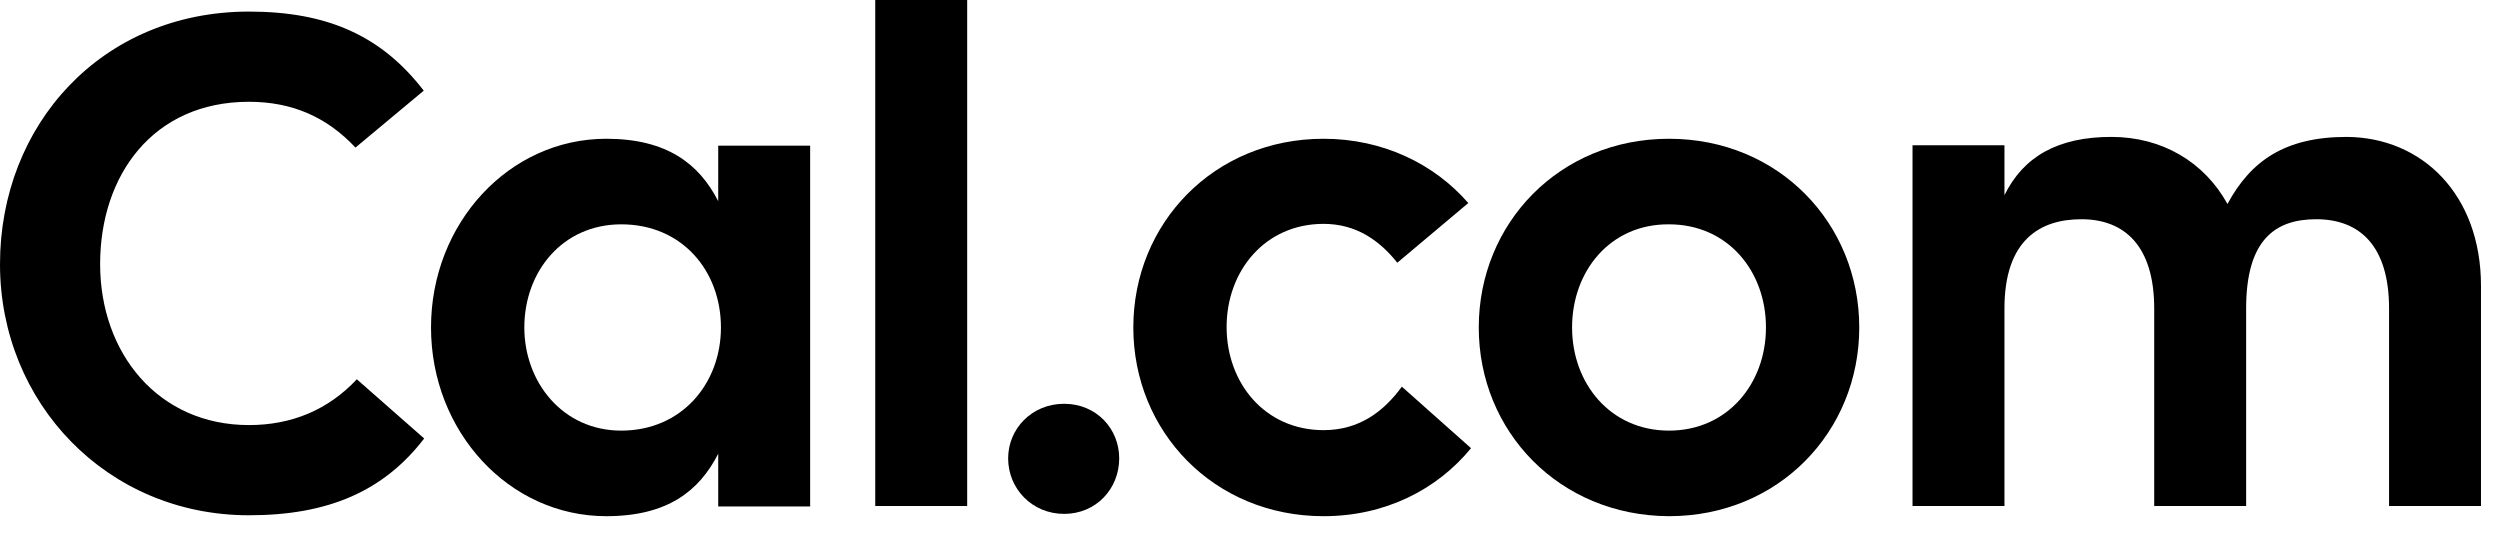
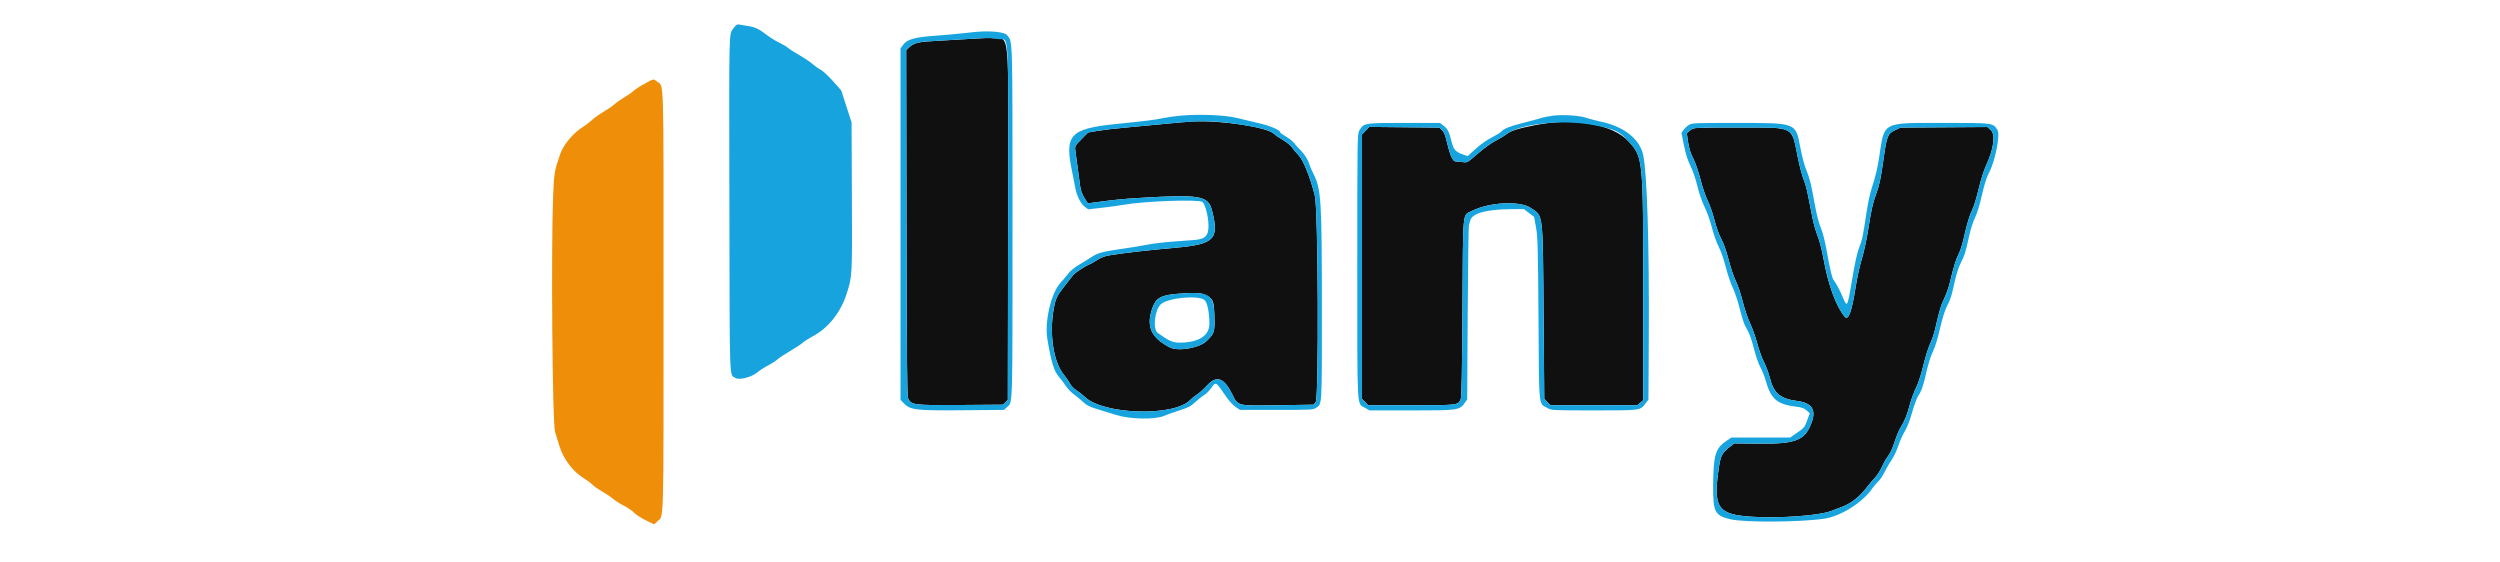
- <svg xmlns="http://www.w3.org/2000/svg" width="101" height="22" viewBox="0 0 101 22" fill="none">
-   <path d="M10.058 20.817C4.321 20.817 0 16.276 0 10.67C0 5.046 4.101 0.468 10.058 0.468C13.221 0.468 15.409 1.439 17.119 3.663L14.361 5.962C13.203 4.728 11.805 4.112 10.058 4.112C6.178 4.112 4.045 7.083 4.045 10.67C4.045 14.258 6.381 17.173 10.058 17.173C11.787 17.173 13.258 16.557 14.416 15.323L17.137 17.715C15.501 19.845 13.258 20.817 10.058 20.817Z" fill="#000000" />
-   <path d="M29.016 5.886H32.73V20.461H29.016V18.331C28.244 19.845 26.957 20.854 24.493 20.854C20.558 20.854 17.413 17.434 17.413 13.23C17.413 9.025 20.558 5.606 24.493 5.606C26.938 5.606 28.244 6.615 29.016 8.128V5.886ZM29.126 13.23C29.126 10.95 27.563 9.063 25.099 9.063C22.727 9.063 21.183 10.969 21.183 13.23C21.183 15.435 22.727 17.397 25.099 17.397C27.545 17.397 29.126 15.491 29.126 13.23Z" fill="#000000" />
-   <path d="M35.36 0H39.074V20.443H35.36V0Z" fill="#000000" />
-   <path d="M40.729 18.518C40.729 17.322 41.685 16.313 42.991 16.313C44.296 16.313 45.216 17.322 45.216 18.518C45.216 19.752 44.278 20.761 42.991 20.761C41.704 20.761 40.729 19.752 40.729 18.518Z" fill="#000000" />
-   <path d="M59.43 18.107C58.05 19.788 55.954 20.854 53.472 20.854C49.04 20.854 45.786 17.434 45.786 13.23C45.786 9.025 49.04 5.606 53.472 5.606C55.862 5.606 57.94 6.615 59.319 8.203L56.451 10.614C55.734 9.717 54.796 9.044 53.472 9.044C51.1 9.044 49.555 10.95 49.555 13.211C49.555 15.472 51.1 17.378 53.472 17.378C54.906 17.378 55.899 16.631 56.635 15.621L59.43 18.107Z" fill="#000000" />
-   <path d="M59.742 13.23C59.742 9.025 62.997 5.606 67.428 5.606C71.86 5.606 75.114 9.025 75.114 13.23C75.114 17.434 71.86 20.854 67.428 20.854C62.997 20.835 59.742 17.434 59.742 13.23ZM71.345 13.23C71.345 10.95 69.8 9.063 67.428 9.063C65.056 9.044 63.512 10.95 63.512 13.23C63.512 15.491 65.056 17.397 67.428 17.397C69.8 17.397 71.345 15.491 71.345 13.23Z" fill="#000000" />
-   <path d="M100.232 11.548V20.443H96.518V12.464C96.518 9.941 95.341 8.857 93.576 8.857C91.921 8.857 90.744 9.68 90.744 12.464V20.443H87.03V12.464C87.03 9.941 85.835 8.857 84.088 8.857C82.433 8.857 80.98 9.68 80.98 12.464V20.443H77.266V5.868H80.98V7.886C81.752 6.316 83.15 5.531 85.301 5.531C87.343 5.531 89.052 6.54 89.99 8.241C90.928 6.503 92.307 5.531 94.808 5.531C97.86 5.55 100.232 7.867 100.232 11.548Z" fill="#000000" />
+ <svg xmlns="http://www.w3.org/2000/svg" id="svg" version="1.1" width="400" height="89.888" viewBox="0, 0, 400,89.888">
+   <g id="svgg">
+     <path id="path0" d="M156.167 6.170 C 155.112 6.242,152.610 6.386,150.605 6.491 C 146.757 6.691,146.288 6.796,145.372 7.661 L 144.994 8.018 145.039 35.634 C 145.073 56.795,145.130 63.356,145.285 63.702 C 145.782 64.814,146.102 64.856,153.672 64.800 L 160.491 64.750 160.871 64.370 L 161.250 63.991 161.293 35.825 C 161.344 2.408,161.726 6.501,158.518 6.094 C 158.279 6.063,157.221 6.098,156.167 6.170 M190.750 19.438 C 190.108 19.472,188.083 19.649,186.250 19.831 C 184.417 20.014,181.604 20.279,180.000 20.421 C 178.396 20.563,176.408 20.797,175.583 20.942 L 174.083 21.205 173.025 22.278 C 172.043 23.273,171.972 23.395,172.041 23.967 C 172.156 24.920,172.655 28.628,172.827 29.803 C 172.931 30.518,173.154 31.127,173.519 31.696 L 174.057 32.535 174.904 32.422 C 178.394 31.954,179.605 31.830,182.250 31.672 C 192.031 31.085,193.308 31.304,193.918 33.667 C 195.115 38.300,194.319 39.094,187.917 39.654 C 183.878 40.007,179.725 40.485,177.500 40.853 C 176.761 40.975,176.136 41.214,175.533 41.607 C 175.047 41.923,174.464 42.252,174.238 42.338 C 173.619 42.573,171.944 43.675,171.719 43.995 C 171.610 44.150,171.018 44.908,170.403 45.680 C 169.093 47.325,168.890 47.756,168.572 49.565 C 167.872 53.541,168.589 58.028,170.236 59.988 C 170.578 60.395,171.003 61.013,171.182 61.363 C 171.368 61.728,171.808 62.186,172.212 62.436 C 172.599 62.676,173.217 63.161,173.585 63.515 C 176.564 66.380,187.931 66.693,190.456 63.979 C 190.710 63.707,191.179 63.330,191.500 63.140 C 191.821 62.950,192.576 62.267,193.178 61.622 C 194.675 60.016,195.860 60.454,197.158 63.090 C 198.094 64.993,197.887 64.944,204.551 64.839 L 210.186 64.750 210.512 64.333 C 211.033 63.666,210.910 33.497,210.377 31.333 C 209.653 28.398,208.551 25.650,207.769 24.833 C 207.374 24.421,206.885 23.841,206.683 23.544 C 206.480 23.247,205.850 22.734,205.282 22.404 C 204.714 22.074,204.057 21.621,203.821 21.398 C 202.677 20.319,195.219 19.201,190.750 19.438 M245.700 20.005 C 242.743 20.593,241.748 20.909,240.991 21.500 C 240.666 21.754,239.878 22.229,239.241 22.554 C 238.594 22.884,237.353 23.783,236.428 24.591 C 234.775 26.036,234.773 26.037,234.030 25.935 C 233.621 25.879,233.119 25.833,232.914 25.833 C 232.443 25.833,232.007 24.872,231.505 22.729 C 231.243 21.613,231.036 21.102,230.728 20.812 L 230.307 20.417 224.695 20.362 L 219.083 20.307 218.500 20.913 L 217.917 21.519 217.917 42.665 L 217.917 63.811 218.406 64.322 L 218.896 64.833 225.827 64.833 C 233.402 64.833,233.280 64.848,233.715 63.858 C 233.855 63.539,233.933 59.478,233.996 49.242 C 234.095 33.224,233.972 34.524,235.461 33.770 C 238.314 32.326,243.192 32.086,244.976 33.302 C 246.945 34.644,246.846 33.787,246.980 50.698 L 247.083 63.812 247.573 64.323 L 248.062 64.833 255.022 64.833 L 261.981 64.833 262.449 64.431 L 262.917 64.029 262.917 47.306 C 262.917 25.369,262.900 25.193,260.618 22.670 C 258.098 19.883,251.895 18.775,245.700 20.005 M271.667 20.453 C 270.977 20.503,270.643 20.621,270.319 20.931 L 269.889 21.342 270.097 22.749 C 270.245 23.751,270.482 24.503,270.922 25.366 C 271.283 26.075,271.766 27.476,272.087 28.747 C 272.388 29.941,272.899 31.441,273.222 32.083 C 273.545 32.725,274.039 34.143,274.322 35.235 C 274.625 36.410,275.069 37.640,275.410 38.250 C 275.772 38.897,276.210 40.141,276.590 41.598 C 276.922 42.873,277.441 44.404,277.743 45.000 C 278.046 45.596,278.535 47.049,278.830 48.228 C 279.126 49.408,279.658 50.983,280.012 51.728 C 280.366 52.474,280.884 53.930,281.162 54.965 C 281.441 56.000,281.931 57.350,282.251 57.965 C 282.572 58.580,282.992 59.721,283.186 60.500 C 283.791 62.931,284.868 63.822,287.623 64.172 C 289.796 64.447,290.565 65.507,289.940 67.365 C 288.909 70.429,287.490 71.041,281.552 70.985 L 277.477 70.946 276.846 71.432 C 275.592 72.396,275.318 72.874,275.062 74.545 C 274.040 81.229,274.731 82.310,280.263 82.678 C 284.592 82.966,291.000 82.512,292.917 81.780 C 293.283 81.640,294.124 81.324,294.786 81.076 C 296.155 80.564,297.654 79.373,298.705 77.962 C 299.065 77.479,299.648 76.783,300.001 76.417 C 300.353 76.050,300.837 75.304,301.076 74.759 C 301.315 74.213,301.685 73.538,301.897 73.259 C 302.462 72.516,302.754 71.896,303.239 70.410 C 303.477 69.680,303.856 68.783,304.081 68.417 C 304.774 67.289,305.123 66.432,305.562 64.784 C 305.794 63.913,306.243 62.686,306.560 62.058 C 306.912 61.363,307.368 59.971,307.725 58.498 C 308.049 57.168,308.541 55.593,308.820 54.998 C 309.098 54.403,309.448 53.391,309.596 52.749 C 310.351 49.490,310.549 48.825,311.086 47.735 C 311.407 47.086,311.825 45.886,312.015 45.069 C 312.556 42.748,312.976 41.397,313.411 40.579 C 313.631 40.164,313.974 39.096,314.174 38.204 C 314.700 35.847,315.150 34.358,315.607 33.454 C 315.829 33.016,316.273 31.554,316.594 30.204 C 316.916 28.847,317.428 27.219,317.738 26.561 C 319.007 23.869,319.321 21.467,318.495 20.772 L 317.962 20.323 311.023 20.370 L 304.083 20.417 303.153 20.853 C 302.027 21.381,301.866 21.811,301.323 25.765 C 300.953 28.458,300.664 29.787,300.167 31.083 C 299.677 32.360,299.388 33.659,298.909 36.743 C 298.664 38.319,298.219 40.368,297.903 41.377 C 297.591 42.372,297.151 44.363,296.926 45.801 C 296.281 49.918,295.744 51.383,295.144 50.667 C 293.819 49.085,292.541 45.659,291.843 41.812 C 291.531 40.092,291.140 38.544,290.814 37.729 C 290.525 37.007,290.152 35.704,289.986 34.833 C 289.136 30.383,288.971 29.668,288.568 28.680 C 288.327 28.092,287.913 26.517,287.648 25.180 C 286.643 20.125,287.202 20.423,278.667 20.402 C 275.321 20.394,272.171 20.417,271.667 20.453 M192.750 47.148 C 194.099 47.771,194.233 48.064,194.306 50.564 C 194.380 53.109,194.312 53.328,193.075 54.548 C 191.929 55.678,188.502 56.274,187.154 55.577 C 184.206 54.052,183.383 52.271,184.323 49.447 C 184.910 47.684,185.681 47.224,188.417 47.006 C 191.144 46.790,192.036 46.819,192.750 47.148 " stroke="none" fill="#101010" fill-rule="evenodd" />
+     <path id="path1" d="M117.349 4.531 C 116.611 5.534,116.647 3.983,116.701 32.833 C 116.755 62.254,116.667 59.828,117.706 60.484 C 118.283 60.848,120.232 60.353,121.126 59.615 C 121.558 59.258,122.341 58.749,122.865 58.484 C 123.390 58.219,124.070 57.782,124.377 57.512 C 124.684 57.243,125.602 56.637,126.417 56.167 C 127.231 55.696,128.140 55.099,128.435 54.839 C 128.731 54.580,129.448 54.119,130.028 53.816 C 132.490 52.528,134.510 49.996,135.465 47.000 C 136.366 44.173,136.358 44.313,136.302 31.500 L 136.250 19.583 135.424 17.027 L 134.599 14.470 133.260 12.968 C 132.524 12.142,131.635 11.321,131.286 11.143 C 130.937 10.965,130.371 10.566,130.029 10.256 C 129.686 9.947,128.733 9.306,127.911 8.833 C 127.089 8.360,126.262 7.829,126.074 7.654 C 125.886 7.479,125.252 7.104,124.667 6.820 C 124.081 6.537,123.185 5.982,122.676 5.587 C 121.429 4.621,120.826 4.339,119.611 4.154 C 119.046 4.067,118.421 3.960,118.222 3.916 C 117.945 3.853,117.743 3.995,117.349 4.531 M156.167 5.100 C 155.754 5.136,154.704 5.246,153.833 5.345 C 152.962 5.445,150.975 5.620,149.417 5.736 C 146.217 5.973,145.114 6.305,144.454 7.231 L 144.083 7.750 144.083 35.864 L 144.083 63.978 144.579 64.496 C 145.643 65.607,146.462 65.706,153.986 65.641 L 160.640 65.583 161.086 65.167 C 162.063 64.253,162.000 66.286,162.000 35.705 C 162.000 5.180,162.047 6.772,161.121 5.613 C 160.731 5.125,158.529 4.897,156.167 5.100 M159.818 6.264 C 161.493 6.486,161.343 3.480,161.293 35.825 L 161.250 63.991 160.871 64.370 L 160.491 64.750 153.672 64.800 C 146.102 64.856,145.782 64.814,145.285 63.702 C 145.130 63.356,145.073 56.795,145.039 35.634 L 144.994 8.018 145.372 7.661 C 146.288 6.796,146.757 6.691,150.605 6.491 C 152.610 6.386,155.112 6.242,156.167 6.170 C 157.221 6.098,158.279 6.063,158.518 6.094 C 158.758 6.124,159.342 6.201,159.818 6.264 M188.917 18.505 C 188.000 18.586,186.725 18.765,186.083 18.901 C 184.804 19.173,183.562 19.328,178.641 19.833 C 171.102 20.607,170.262 21.551,171.597 27.749 C 171.736 28.391,171.923 29.350,172.012 29.880 C 172.246 31.257,172.862 32.544,173.532 33.056 L 174.103 33.491 176.260 33.249 C 177.446 33.115,179.030 32.896,179.780 32.763 C 183.064 32.177,191.851 31.864,192.392 32.313 C 192.813 32.663,193.304 34.484,193.356 35.893 C 193.423 37.675,192.894 38.264,191.104 38.397 C 190.451 38.446,188.829 38.567,187.500 38.666 C 186.171 38.764,184.371 38.988,183.500 39.162 C 182.629 39.337,180.754 39.643,179.333 39.841 C 176.459 40.244,175.563 40.493,174.583 41.163 C 174.217 41.414,173.380 41.929,172.724 42.308 C 172.023 42.712,171.304 43.290,170.980 43.707 C 170.678 44.097,170.076 44.811,169.643 45.292 C 168.155 46.949,167.117 51.459,167.581 54.253 C 168.205 58.019,168.633 59.390,169.483 60.362 C 169.831 60.759,170.313 61.399,170.555 61.785 C 170.797 62.170,171.390 62.779,171.873 63.138 C 172.355 63.496,173.035 64.061,173.384 64.392 C 173.861 64.845,174.378 65.103,175.468 65.431 C 176.265 65.671,177.667 66.104,178.583 66.392 C 180.797 67.089,184.817 67.167,186.250 66.541 C 186.708 66.341,187.827 65.942,188.736 65.655 C 190.129 65.215,190.522 65.009,191.236 64.343 C 191.702 63.908,192.333 63.409,192.638 63.235 C 192.943 63.060,193.449 62.560,193.763 62.125 C 194.559 61.019,194.480 60.975,196.182 63.459 C 196.645 64.136,197.315 64.870,197.702 65.126 L 198.394 65.583 204.238 65.583 C 209.704 65.583,210.114 65.563,210.550 65.267 C 211.544 64.593,211.500 65.312,211.499 49.717 C 211.498 32.018,211.395 30.298,210.178 27.867 C 209.916 27.344,209.647 26.729,209.580 26.500 C 209.324 25.630,208.779 24.726,208.110 24.060 C 207.729 23.681,207.248 23.144,207.043 22.868 C 206.837 22.592,206.256 22.133,205.751 21.848 C 205.246 21.564,204.833 21.259,204.833 21.172 C 204.833 20.821,203.304 20.154,201.578 19.751 C 200.573 19.517,198.963 19.130,198.000 18.892 C 196.014 18.400,192.014 18.230,188.917 18.505 M248.557 18.498 C 247.900 18.571,247.000 18.748,246.557 18.891 C 246.113 19.035,244.821 19.385,243.686 19.668 C 241.569 20.196,240.569 20.599,240.165 21.086 C 240.039 21.238,239.365 21.649,238.668 21.999 C 237.906 22.382,236.887 23.103,236.111 23.808 L 234.820 24.981 234.149 24.744 C 232.871 24.293,232.565 23.952,232.245 22.627 C 231.874 21.087,231.634 20.619,230.943 20.092 L 230.385 19.667 224.651 19.667 C 218.249 19.668,218.232 19.671,217.499 20.873 C 217.173 21.408,217.168 21.756,217.167 42.558 C 217.167 66.288,217.067 64.468,218.411 65.256 L 219.113 65.667 225.837 65.667 C 233.353 65.667,233.519 65.643,234.374 64.444 L 234.750 63.917 234.834 50.083 C 234.881 42.475,234.968 36.137,235.029 36.000 C 235.089 35.862,235.184 35.544,235.239 35.292 C 235.490 34.149,237.806 33.493,241.699 33.465 L 243.814 33.449 244.634 34.075 L 245.455 34.700 245.763 36.392 C 246.039 37.911,246.080 39.404,246.160 51.030 C 246.262 65.662,246.140 64.455,247.599 65.289 C 248.243 65.657,248.321 65.661,255.050 65.664 C 262.597 65.667,262.416 65.691,263.283 64.555 L 263.750 63.943 263.806 54.096 C 263.891 39.049,263.536 27.591,262.898 24.750 C 262.331 22.226,259.859 20.273,256.238 19.489 C 255.373 19.302,254.271 19.013,253.789 18.847 C 252.739 18.485,250.202 18.316,248.557 18.498 M198.423 19.921 C 201.661 20.425,203.249 20.859,203.821 21.398 C 204.057 21.621,204.714 22.074,205.282 22.404 C 205.850 22.734,206.480 23.247,206.683 23.544 C 206.885 23.841,207.374 24.421,207.769 24.833 C 208.551 25.650,209.653 28.398,210.377 31.333 C 210.910 33.497,211.033 63.666,210.512 64.333 L 210.186 64.750 204.551 64.839 C 197.887 64.944,198.094 64.993,197.158 63.090 C 195.860 60.454,194.675 60.016,193.178 61.622 C 192.576 62.267,191.821 62.950,191.500 63.140 C 191.179 63.330,190.710 63.707,190.456 63.979 C 187.931 66.693,176.564 66.380,173.585 63.515 C 173.217 63.161,172.599 62.676,172.212 62.436 C 171.808 62.186,171.368 61.728,171.182 61.363 C 171.003 61.013,170.578 60.395,170.236 59.988 C 168.589 58.028,167.872 53.541,168.572 49.565 C 168.890 47.756,169.093 47.325,170.403 45.680 C 171.018 44.908,171.610 44.150,171.719 43.995 C 171.944 43.675,173.619 42.573,174.238 42.338 C 174.464 42.252,175.047 41.923,175.533 41.607 C 176.136 41.214,176.761 40.975,177.500 40.853 C 179.725 40.485,183.878 40.007,187.917 39.654 C 194.319 39.094,195.115 38.300,193.918 33.667 C 193.308 31.304,192.031 31.085,182.250 31.672 C 179.605 31.830,178.394 31.954,174.904 32.422 L 174.057 32.535 173.519 31.696 C 173.154 31.127,172.931 30.518,172.827 29.803 C 172.655 28.628,172.156 24.920,172.041 23.967 C 171.972 23.395,172.043 23.273,173.025 22.278 L 174.083 21.205 175.583 20.942 C 176.408 20.797,178.396 20.563,180.000 20.421 C 181.604 20.279,184.417 20.014,186.250 19.831 C 192.087 19.250,194.215 19.266,198.423 19.921 M254.870 20.002 C 258.404 20.663,259.093 20.983,260.618 22.670 C 262.900 25.193,262.917 25.369,262.917 47.306 L 262.917 64.029 262.449 64.431 L 261.981 64.833 255.022 64.833 L 248.062 64.833 247.573 64.323 L 247.083 63.812 246.980 50.698 C 246.846 33.787,246.945 34.644,244.976 33.302 C 243.192 32.086,238.314 32.326,235.461 33.770 C 233.972 34.524,234.095 33.224,233.996 49.242 C 233.933 59.478,233.855 63.539,233.715 63.858 C 233.280 64.848,233.402 64.833,225.827 64.833 L 218.896 64.833 218.406 64.322 L 217.917 63.811 217.917 42.665 L 217.917 21.519 218.500 20.913 L 219.083 20.307 224.695 20.362 L 230.307 20.417 230.728 20.812 C 231.036 21.102,231.243 21.613,231.505 22.729 C 232.007 24.872,232.443 25.833,232.914 25.833 C 233.119 25.833,233.621 25.879,234.030 25.935 C 234.773 26.037,234.775 26.036,236.428 24.591 C 237.353 23.783,238.594 22.884,239.241 22.554 C 239.878 22.229,240.666 21.754,240.991 21.500 C 243.164 19.801,249.910 19.073,254.870 20.002 M270.231 19.984 C 269.946 20.158,269.559 20.516,269.371 20.780 L 269.030 21.260 269.432 23.255 C 269.713 24.650,270.031 25.651,270.488 26.583 C 270.868 27.357,271.328 28.704,271.586 29.794 C 271.856 30.935,272.309 32.242,272.741 33.127 C 273.137 33.939,273.648 35.380,273.896 36.385 C 274.141 37.378,274.631 38.762,274.986 39.468 C 275.363 40.215,275.844 41.598,276.140 42.782 C 276.419 43.900,276.914 45.363,277.239 46.032 C 277.564 46.702,278.058 48.177,278.337 49.311 C 278.616 50.445,278.984 51.645,279.155 51.978 C 279.325 52.311,279.621 52.883,279.812 53.250 C 280.003 53.617,280.387 54.812,280.664 55.906 C 280.942 57.000,281.393 58.291,281.666 58.774 C 281.938 59.257,282.303 60.162,282.477 60.785 C 283.340 63.889,284.315 64.715,287.564 65.096 C 288.292 65.181,288.675 65.328,289.053 65.666 L 289.563 66.121 289.145 67.269 C 288.754 68.345,288.656 68.466,287.583 69.208 L 286.438 70.000 281.738 70.000 L 277.038 70.000 276.232 70.542 C 274.457 71.736,274.142 72.791,274.106 77.667 C 274.075 81.922,274.361 82.487,276.854 83.080 C 279.103 83.616,287.999 83.563,291.873 82.992 C 294.530 82.600,297.988 80.428,299.554 78.167 C 299.839 77.754,300.270 77.251,300.511 77.049 C 300.751 76.846,301.225 76.134,301.564 75.465 C 301.902 74.797,302.420 73.912,302.715 73.500 C 303.010 73.087,303.466 72.112,303.728 71.333 C 303.990 70.554,304.465 69.491,304.785 68.971 C 305.145 68.385,305.585 67.243,305.942 65.971 C 306.260 64.841,306.699 63.654,306.920 63.333 C 307.452 62.558,307.764 61.635,308.272 59.333 C 308.514 58.240,308.939 56.916,309.263 56.250 C 309.619 55.518,310.043 54.149,310.400 52.576 C 310.758 51.002,311.167 49.681,311.498 49.030 C 312.123 47.801,312.219 47.497,312.757 45.040 C 313.004 43.914,313.396 42.714,313.736 42.040 C 314.366 40.792,314.487 40.403,315.068 37.732 C 315.296 36.685,315.699 35.430,315.996 34.841 C 316.324 34.191,316.736 32.852,317.094 31.275 C 317.492 29.520,317.845 28.406,318.253 27.622 C 319.263 25.684,320.073 21.521,319.585 20.776 C 318.849 19.652,318.959 19.667,311.136 19.667 C 300.955 19.667,301.541 19.355,300.656 25.245 C 300.437 26.701,300.065 28.294,299.664 29.495 C 299.217 30.834,298.894 32.284,298.599 34.277 C 298.079 37.783,297.931 38.466,297.402 39.796 C 297.143 40.446,296.743 42.299,296.344 44.687 C 295.600 49.144,295.554 49.242,294.917 47.714 C 294.414 46.510,293.749 45.249,293.394 44.826 C 293.135 44.519,292.832 43.243,292.248 40.002 C 291.987 38.551,291.616 37.122,291.319 36.419 C 291.022 35.719,290.657 34.314,290.408 32.917 C 289.803 29.521,289.523 28.381,288.994 27.164 C 288.726 26.547,288.325 25.038,288.067 23.673 C 287.291 19.572,287.554 19.673,277.667 19.670 C 271.166 19.668,270.719 19.687,270.231 19.984 M285.698 20.800 C 286.831 21.258,286.898 21.410,287.648 25.180 C 287.913 26.517,288.327 28.092,288.568 28.680 C 288.971 29.668,289.136 30.383,289.986 34.833 C 290.152 35.704,290.525 37.007,290.814 37.729 C 291.140 38.544,291.531 40.092,291.843 41.812 C 292.541 45.659,293.819 49.085,295.144 50.667 C 295.744 51.383,296.281 49.918,296.926 45.801 C 297.151 44.363,297.591 42.372,297.903 41.377 C 298.219 40.368,298.664 38.319,298.909 36.743 C 299.388 33.659,299.677 32.360,300.167 31.083 C 300.664 29.787,300.953 28.458,301.323 25.765 C 301.866 21.811,302.027 21.381,303.153 20.853 L 304.083 20.417 311.023 20.370 L 317.962 20.323 318.495 20.772 C 319.321 21.467,319.007 23.869,317.738 26.561 C 317.428 27.219,316.916 28.847,316.594 30.204 C 316.273 31.554,315.829 33.016,315.607 33.454 C 315.150 34.358,314.700 35.847,314.174 38.204 C 313.974 39.096,313.631 40.164,313.411 40.579 C 312.976 41.397,312.556 42.748,312.015 45.069 C 311.825 45.886,311.407 47.086,311.086 47.735 C 310.549 48.825,310.351 49.490,309.596 52.749 C 309.448 53.391,309.098 54.403,308.820 54.998 C 308.541 55.593,308.049 57.168,307.725 58.498 C 307.368 59.971,306.912 61.363,306.560 62.058 C 306.243 62.686,305.794 63.913,305.562 64.784 C 305.123 66.432,304.774 67.289,304.081 68.417 C 303.856 68.783,303.477 69.680,303.239 70.410 C 302.754 71.896,302.462 72.516,301.897 73.259 C 301.685 73.538,301.315 74.213,301.076 74.759 C 300.837 75.304,300.353 76.050,300.001 76.417 C 299.648 76.783,299.065 77.479,298.705 77.962 C 297.654 79.373,296.155 80.564,294.786 81.076 C 294.124 81.324,293.283 81.640,292.917 81.780 C 291.000 82.512,284.592 82.966,280.263 82.678 C 274.731 82.310,274.040 81.229,275.062 74.545 C 275.318 72.874,275.592 72.396,276.846 71.432 L 277.477 70.946 281.552 70.985 C 287.490 71.041,288.909 70.429,289.940 67.365 C 290.565 65.507,289.796 64.447,287.623 64.172 C 284.868 63.822,283.791 62.931,283.186 60.500 C 282.992 59.721,282.572 58.580,282.251 57.965 C 281.931 57.350,281.441 56.000,281.162 54.965 C 280.884 53.930,280.366 52.474,280.012 51.728 C 279.658 50.983,279.126 49.408,278.830 48.228 C 278.535 47.049,278.046 45.596,277.743 45.000 C 277.441 44.404,276.922 42.873,276.590 41.598 C 276.210 40.141,275.772 38.897,275.410 38.250 C 275.069 37.640,274.625 36.410,274.322 35.235 C 274.039 34.143,273.545 32.725,273.222 32.083 C 272.899 31.441,272.388 29.941,272.087 28.747 C 271.766 27.476,271.283 26.075,270.922 25.366 C 270.482 24.503,270.245 23.751,270.097 22.749 L 269.889 21.342 270.319 20.931 C 270.876 20.399,271.118 20.384,278.667 20.402 C 284.610 20.416,284.772 20.426,285.698 20.800 M188.417 47.006 C 185.681 47.224,184.910 47.684,184.323 49.447 C 183.383 52.271,184.206 54.052,187.154 55.577 C 188.502 56.274,191.929 55.678,193.075 54.548 C 194.312 53.328,194.380 53.109,194.306 50.564 C 194.202 47.007,193.528 46.600,188.417 47.006 M192.707 47.996 C 193.170 48.360,193.500 49.950,193.500 51.819 C 193.500 53.710,191.798 54.798,188.797 54.824 C 187.666 54.833,187.063 54.571,185.253 53.279 C 184.404 52.673,184.726 49.629,185.740 48.676 C 186.821 47.661,191.678 47.187,192.707 47.996 " stroke="none" fill="#17a3de" fill-rule="evenodd" />
+     <path id="path2" d="M103.132 13.400 C 102.426 13.779,101.639 14.288,101.382 14.530 C 101.126 14.772,100.467 15.233,99.917 15.555 C 99.367 15.876,98.654 16.377,98.333 16.667 C 98.013 16.958,97.225 17.502,96.583 17.876 C 95.942 18.251,95.117 18.835,94.750 19.176 C 94.383 19.516,93.746 20.004,93.333 20.259 C 91.766 21.228,90.184 23.092,89.655 24.592 C 88.720 27.245,88.651 27.645,88.501 31.333 C 88.160 39.756,88.385 67.805,88.804 69.083 C 88.894 69.358,89.214 70.394,89.515 71.386 C 90.148 73.469,91.693 75.485,93.500 76.583 C 94.005 76.890,94.601 77.336,94.825 77.574 C 95.049 77.813,95.697 78.268,96.265 78.585 C 96.832 78.903,97.620 79.433,98.015 79.763 C 98.410 80.093,99.225 80.612,99.825 80.916 C 100.425 81.220,101.161 81.724,101.459 82.035 C 101.757 82.346,102.600 82.893,103.332 83.250 L 104.664 83.899 105.186 83.408 C 106.238 82.418,106.167 84.974,106.167 48.249 C 106.167 10.704,106.268 13.962,105.066 13.016 C 104.529 12.594,104.692 12.561,103.132 13.400 " stroke="none" fill="#ef8e09" fill-rule="evenodd" />
+   </g>
</svg>
